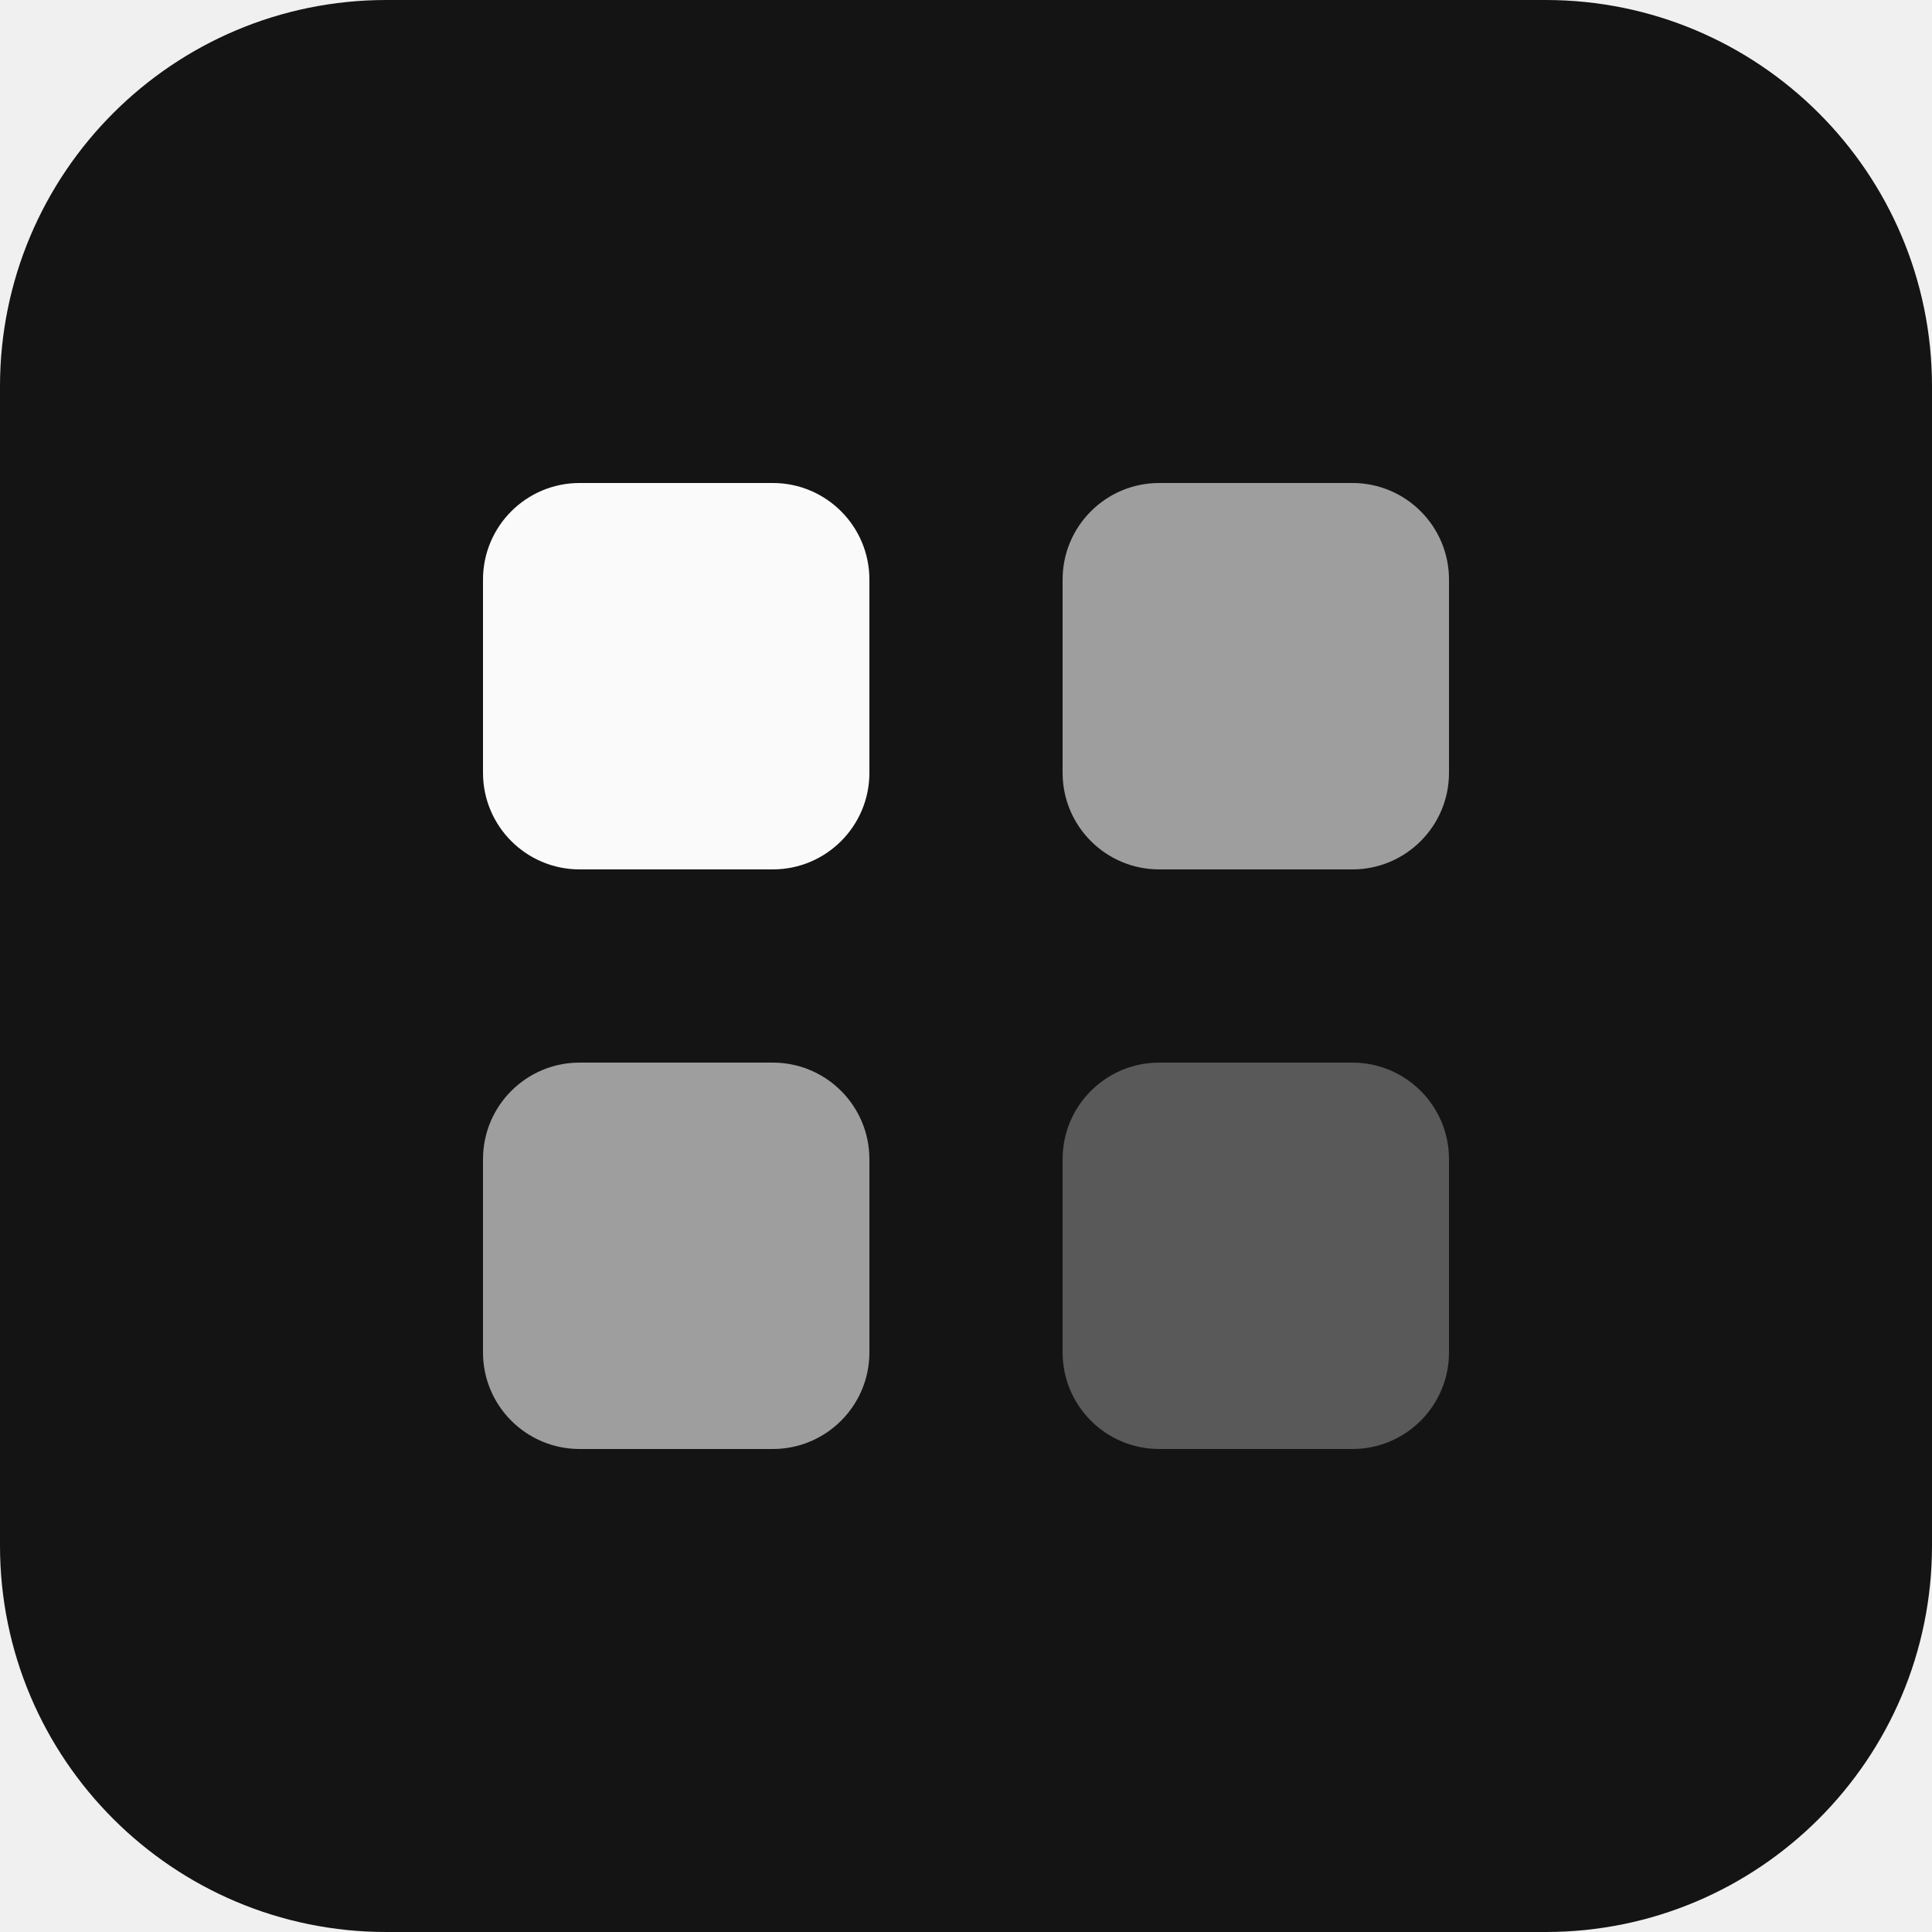
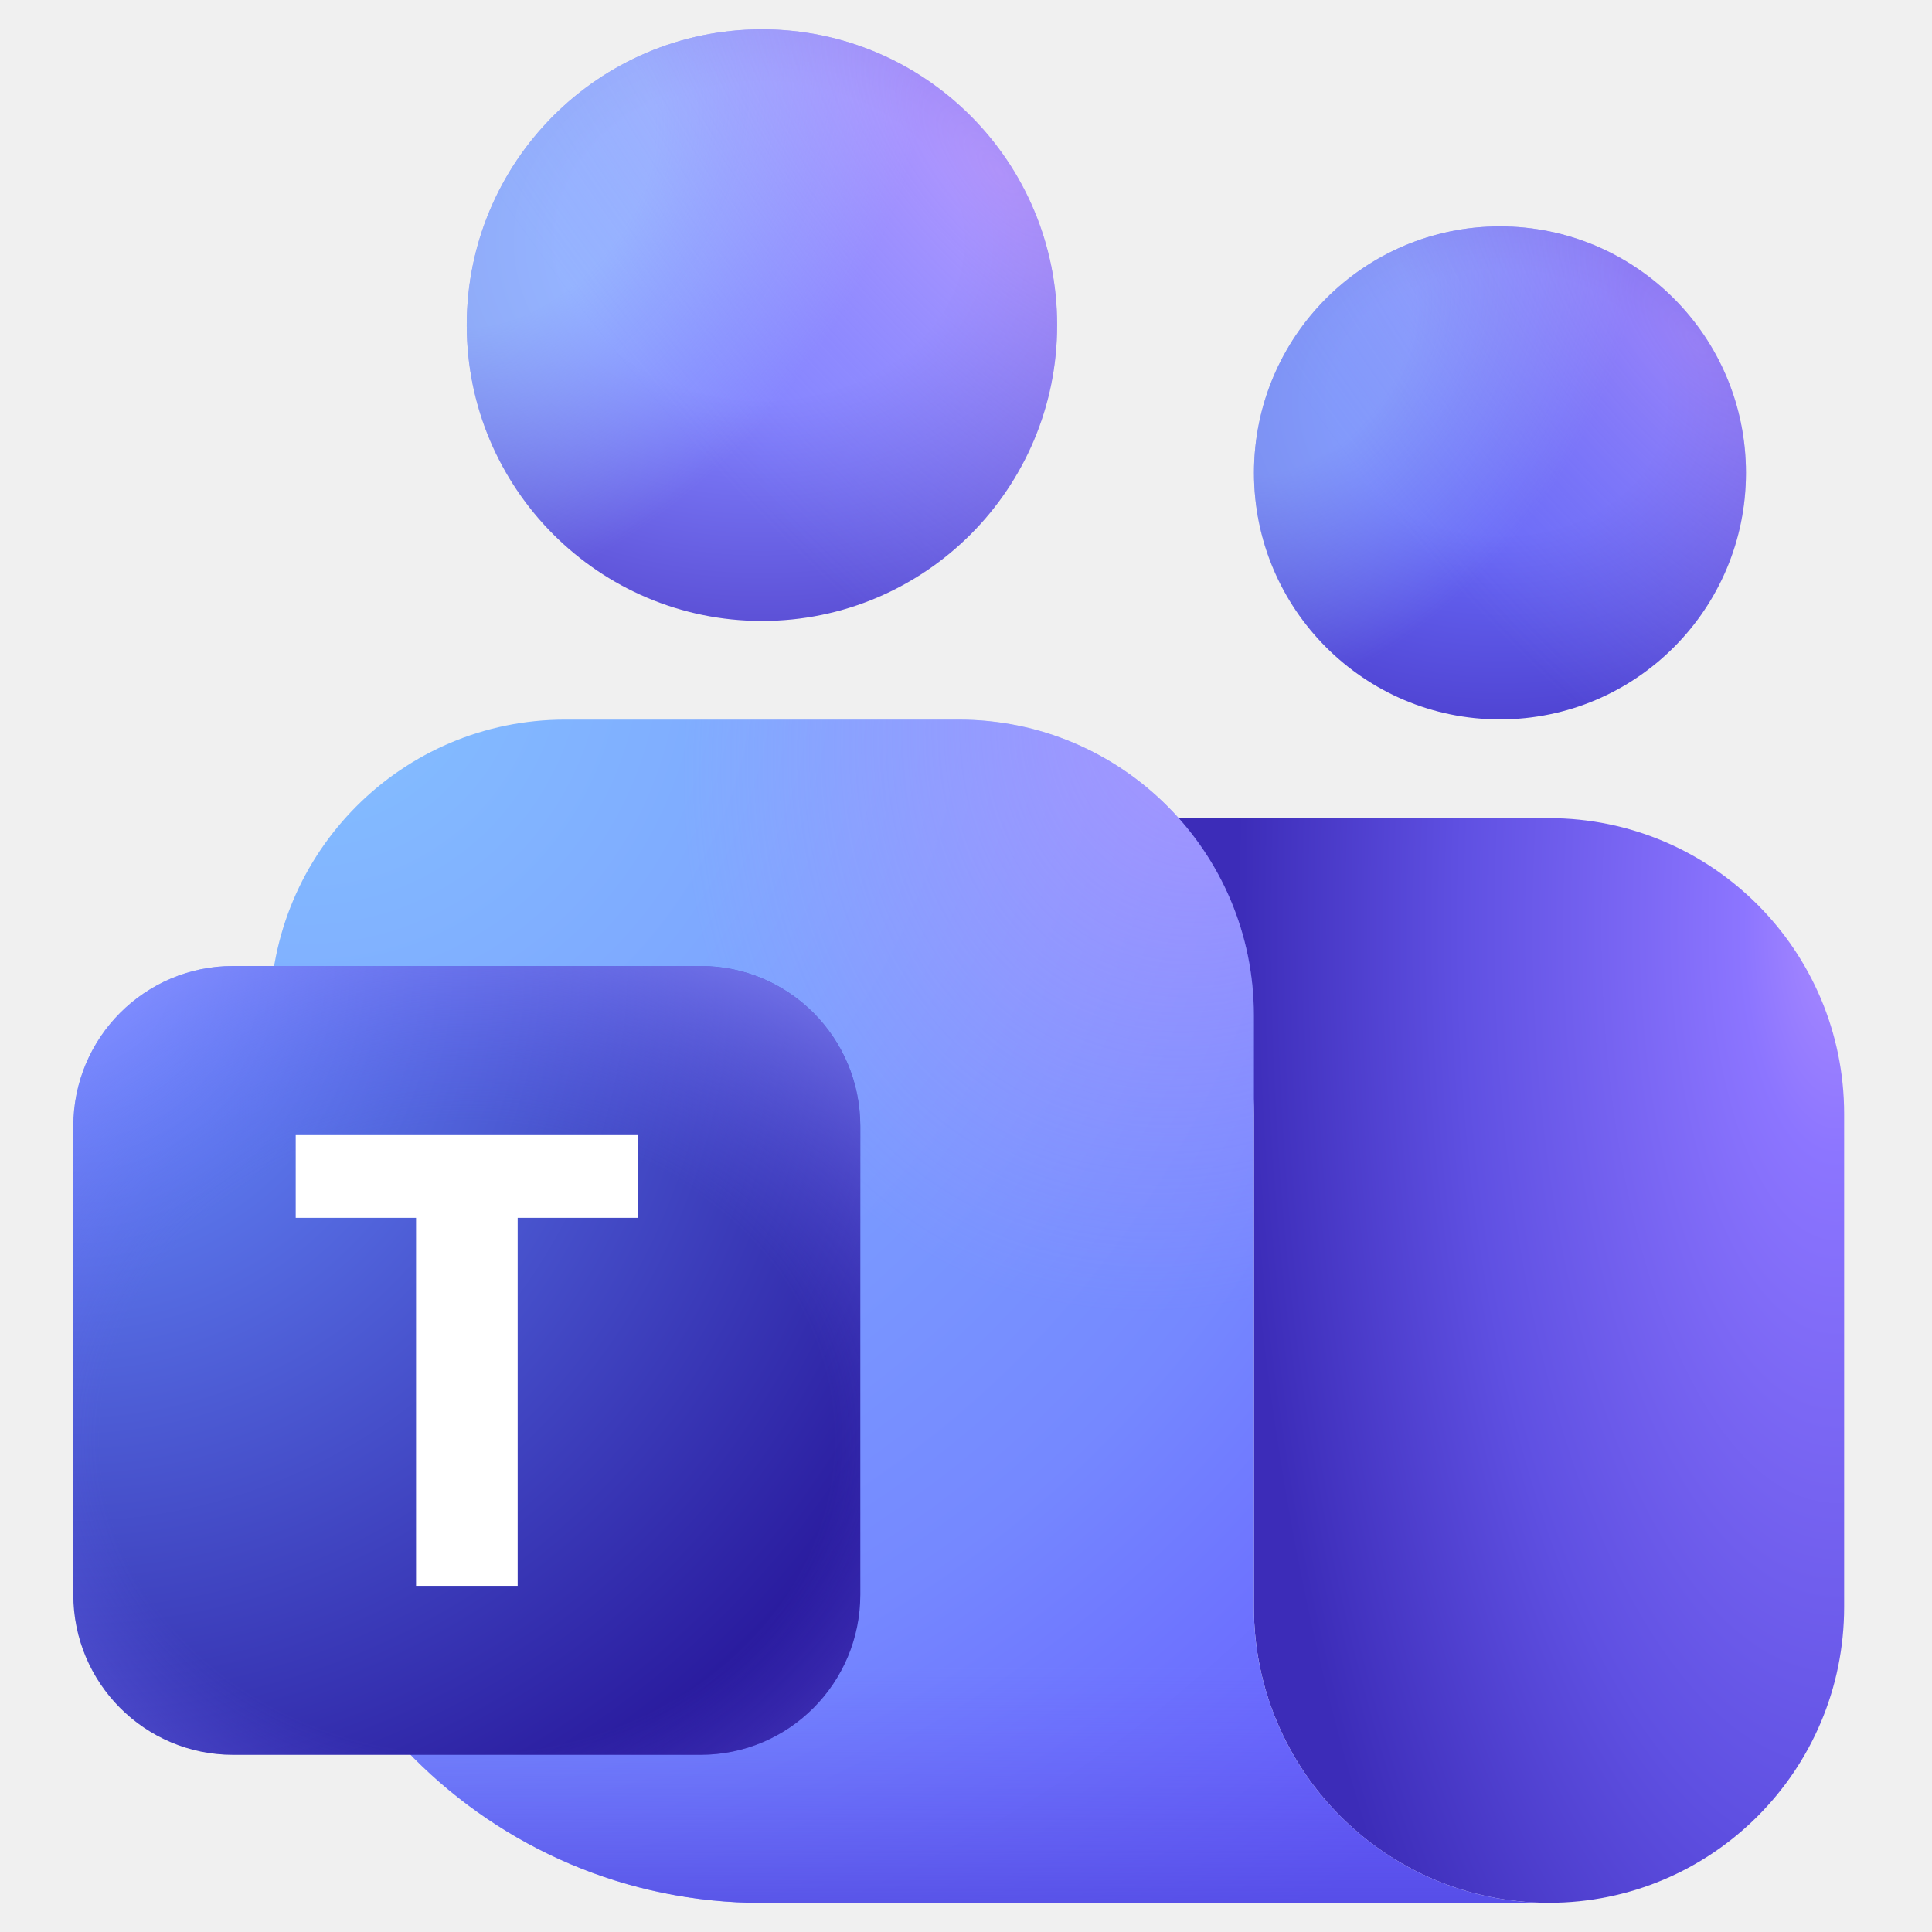
- <svg xmlns="http://www.w3.org/2000/svg" viewBox="0 0 80 80" fill="none">
-   <rect width="80" height="80" rx="16" fill="#141414" />
-   <rect x="20" y="20" width="16" height="16" rx="4" fill="#FAFAFA" />
-   <rect x="44" y="20" width="16" height="16" rx="4" fill="#FAFAFA" opacity="0.6" />
-   <rect x="20" y="44" width="16" height="16" rx="4" fill="#FAFAFA" opacity="0.6" />
-   <rect x="44" y="44" width="16" height="16" rx="4" fill="#FAFAFA" opacity="0.3" />
+ <svg xmlns="http://www.w3.org/2000/svg" width="17" height="17" viewBox="0 0 17 17" fill="none">
+   <g clip-path="url(#clip0_1967_29308)">
+     <path d="M8.436 7.199H13.63C15.064 7.199 16.227 8.365 16.227 9.802V14.14C16.227 15.578 15.064 16.743 13.63 16.743C12.196 16.743 11.033 15.578 11.033 14.14V9.802C11.033 8.365 9.87 7.199 8.436 7.199Z" fill="url(#paint0_radial_1967_29308)" />
+     <path d="M2.376 8.935C2.376 7.497 3.539 6.332 4.973 6.332H8.436C9.871 6.332 11.033 7.497 11.033 8.935V14.141C11.033 15.578 12.196 16.744 13.631 16.744L6.705 16.744C4.314 16.744 2.376 14.801 2.376 12.405V8.935Z" fill="url(#paint1_radial_1967_29308)" />
+     <path d="M2.376 8.935C2.376 7.497 3.539 6.332 4.973 6.332H8.436C9.871 6.332 11.033 7.497 11.033 8.935V14.141C11.033 15.578 12.196 16.744 13.631 16.744L6.705 16.744C4.314 16.744 2.376 14.801 2.376 12.405V8.935Z" fill="url(#paint2_linear_1967_29308)" fill-opacity="0.7" />
+     <path d="M2.376 8.935C2.376 7.497 3.539 6.332 4.973 6.332H8.436C9.871 6.332 11.033 7.497 11.033 8.935V14.141C11.033 15.578 12.196 16.744 13.631 16.744L6.705 16.744C4.314 16.744 2.376 14.801 2.376 12.405V8.935Z" fill="url(#paint3_radial_1967_29308)" fill-opacity="0.7" />
+     <path d="M13.198 6.33C14.394 6.33 15.363 5.359 15.363 4.161C15.363 2.963 14.394 1.992 13.198 1.992C12.003 1.992 11.034 2.963 11.034 4.161C11.034 5.359 12.003 6.33 13.198 6.33Z" fill="url(#paint4_radial_1967_29308)" />
+     <path d="M13.198 6.33C14.394 6.33 15.363 5.359 15.363 4.161C15.363 2.963 14.394 1.992 13.198 1.992C12.003 1.992 11.034 2.963 11.034 4.161C11.034 5.359 12.003 6.33 13.198 6.33Z" fill="url(#paint5_radial_1967_29308)" fill-opacity="0.46" />
+     <path d="M13.198 6.33C14.394 6.33 15.363 5.359 15.363 4.161C15.363 2.963 14.394 1.992 13.198 1.992C12.003 1.992 11.034 2.963 11.034 4.161C11.034 5.359 12.003 6.33 13.198 6.33Z" fill="url(#paint6_radial_1967_29308)" fill-opacity="0.4" />
+     <path d="M6.705 5.464C8.139 5.464 9.302 4.298 9.302 2.861C9.302 1.423 8.139 0.258 6.705 0.258C5.27 0.258 4.107 1.423 4.107 2.861C4.107 4.298 5.27 5.464 6.705 5.464Z" fill="url(#paint7_radial_1967_29308)" />
+     <path d="M6.705 5.464C8.139 5.464 9.302 4.298 9.302 2.861C9.302 1.423 8.139 0.258 6.705 0.258C5.27 0.258 4.107 1.423 4.107 2.861C4.107 4.298 5.27 5.464 6.705 5.464Z" fill="url(#paint8_radial_1967_29308)" fill-opacity="0.6" />
+     <path d="M6.705 5.464C8.139 5.464 9.302 4.298 9.302 2.861C9.302 1.423 8.139 0.258 6.705 0.258C5.27 0.258 4.107 1.423 4.107 2.861C4.107 4.298 5.27 5.464 6.705 5.464Z" fill="url(#paint9_radial_1967_29308)" fill-opacity="0.5" />
+     <path d="M6.164 8.5H2.051C1.274 8.5 0.645 9.131 0.645 9.91V14.031C0.645 14.81 1.274 15.441 2.051 15.441H6.164C6.941 15.441 7.57 14.81 7.57 14.031V9.91C7.57 9.131 6.941 8.5 6.164 8.5Z" fill="url(#paint10_radial_1967_29308)" />
+     <path d="M6.164 8.5H2.051C1.274 8.5 0.645 9.131 0.645 9.91V14.031C0.645 14.81 1.274 15.441 2.051 15.441H6.164C6.941 15.441 7.57 14.81 7.57 14.031V9.91C7.57 9.131 6.941 8.5 6.164 8.5Z" fill="url(#paint11_radial_1967_29308)" fill-opacity="0.7" />
+     <path d="M5.614 10.716H4.555V13.954H3.661V10.716H2.602V9.988H5.614V10.716Z" fill="white" />
+   </g>
+   <defs>
+     <radialGradient id="paint0_radial_1967_29308" cx="0" cy="0" r="1" gradientUnits="userSpaceOnUse" gradientTransform="translate(16.1392 8.14228) scale(5.83439 14.4326)">
+       <stop stop-color="#A98AFF" />
+       <stop offset="0.14" stop-color="#8C75FF" />
+       <stop offset="0.565" stop-color="#5F50E2" />
+       <stop offset="0.9" stop-color="#3C2CB8" />
+     </radialGradient>
+     <radialGradient id="paint1_radial_1967_29308" cx="0" cy="0" r="1" gradientTransform="matrix(5.2756 13.1879 -13.3083 5.34698 2.72768 5.63793)" gradientUnits="userSpaceOnUse">
+       <stop stop-color="#85C2FF" />
+       <stop offset="0.69" stop-color="#7588FF" />
+       <stop offset="1" stop-color="#6459FE" />
+     </radialGradient>
+     <linearGradient id="paint2_linear_1967_29308" x1="7.827" y1="6.332" x2="7.827" y2="16.744" gradientUnits="userSpaceOnUse">
+       <stop offset="0.801" stop-color="#6864F6" stop-opacity="0" />
+       <stop offset="1" stop-color="#5149DE" />
+     </linearGradient>
+     <radialGradient id="paint3_radial_1967_29308" cx="0" cy="0" r="1" gradientTransform="matrix(-3.29407 7.65582 -6.13219 -2.64999 10.8169 5.98498)" gradientUnits="userSpaceOnUse">
+       <stop stop-color="#BD96FF" />
+       <stop offset="0.687" stop-color="#BD96FF" stop-opacity="0" />
+     </radialGradient>
+     <radialGradient id="paint4_radial_1967_29308" cx="0" cy="0" r="1" gradientUnits="userSpaceOnUse" gradientTransform="translate(13.1985 3.5415) rotate(-90) scale(4.33811 5.4635)">
+       <stop offset="0.268" stop-color="#6868F7" />
+       <stop offset="1" stop-color="#3923B1" />
+     </radialGradient>
+     <radialGradient id="paint5_radial_1967_29308" cx="0" cy="0" r="1" gradientTransform="matrix(2.3679 1.99487 -2.87909 3.43235 11.4097 3.0958)" gradientUnits="userSpaceOnUse">
+       <stop offset="0.271" stop-color="#A1D3FF" />
+       <stop offset="0.813" stop-color="#A1D3FF" stop-opacity="0" />
+     </radialGradient>
+     <radialGradient id="paint6_radial_1967_29308" cx="0" cy="0" r="1" gradientTransform="matrix(2.75309 -2.45463 6.00831 6.76822 14.9223 3.01971)" gradientUnits="userSpaceOnUse">
+       <stop stop-color="#E3ACFD" />
+       <stop offset="0.816" stop-color="#9FA2FF" stop-opacity="0" />
+     </radialGradient>
+     <radialGradient id="paint7_radial_1967_29308" cx="0" cy="0" r="1" gradientUnits="userSpaceOnUse" gradientTransform="translate(6.70464 2.117) rotate(-90) scale(5.20574 6.55624)">
+       <stop offset="0.268" stop-color="#8282FF" />
+       <stop offset="1" stop-color="#3923B1" />
+     </radialGradient>
+     <radialGradient id="paint8_radial_1967_29308" cx="0" cy="0" r="1" gradientTransform="matrix(2.84147 2.39384 -3.45489 4.1188 4.55813 1.58217)" gradientUnits="userSpaceOnUse">
+       <stop offset="0.271" stop-color="#A1D3FF" />
+       <stop offset="0.813" stop-color="#A1D3FF" stop-opacity="0" />
+     </radialGradient>
+     <radialGradient id="paint9_radial_1967_29308" cx="0" cy="0" r="1" gradientTransform="matrix(3.3037 -2.94556 7.20998 8.12187 8.77319 1.49083)" gradientUnits="userSpaceOnUse">
+       <stop stop-color="#E3ACFD" />
+       <stop offset="0.816" stop-color="#9FA2FF" stop-opacity="0" />
+     </radialGradient>
+     <radialGradient id="paint10_radial_1967_29308" cx="0" cy="0" r="1" gradientTransform="matrix(6.9259 6.94098 -6.9259 6.94098 0.644531 8.5)" gradientUnits="userSpaceOnUse">
+       <stop offset="0.047" stop-color="#688EFF" />
+       <stop offset="0.947" stop-color="#230F94" />
+     </radialGradient>
+     <radialGradient id="paint11_radial_1967_29308" cx="0" cy="0" r="1" gradientUnits="userSpaceOnUse" gradientTransform="translate(4.10749 12.6646) rotate(90) scale(4.85869 5.65769)">
+       <stop offset="0.571" stop-color="#6965F6" stop-opacity="0" />
+       <stop offset="1" stop-color="#8F8FFF" />
+     </radialGradient>
+     <clipPath id="clip0_1967_29308">
+       <rect width="17" height="17" fill="white" />
+     </clipPath>
+   </defs>
</svg>
